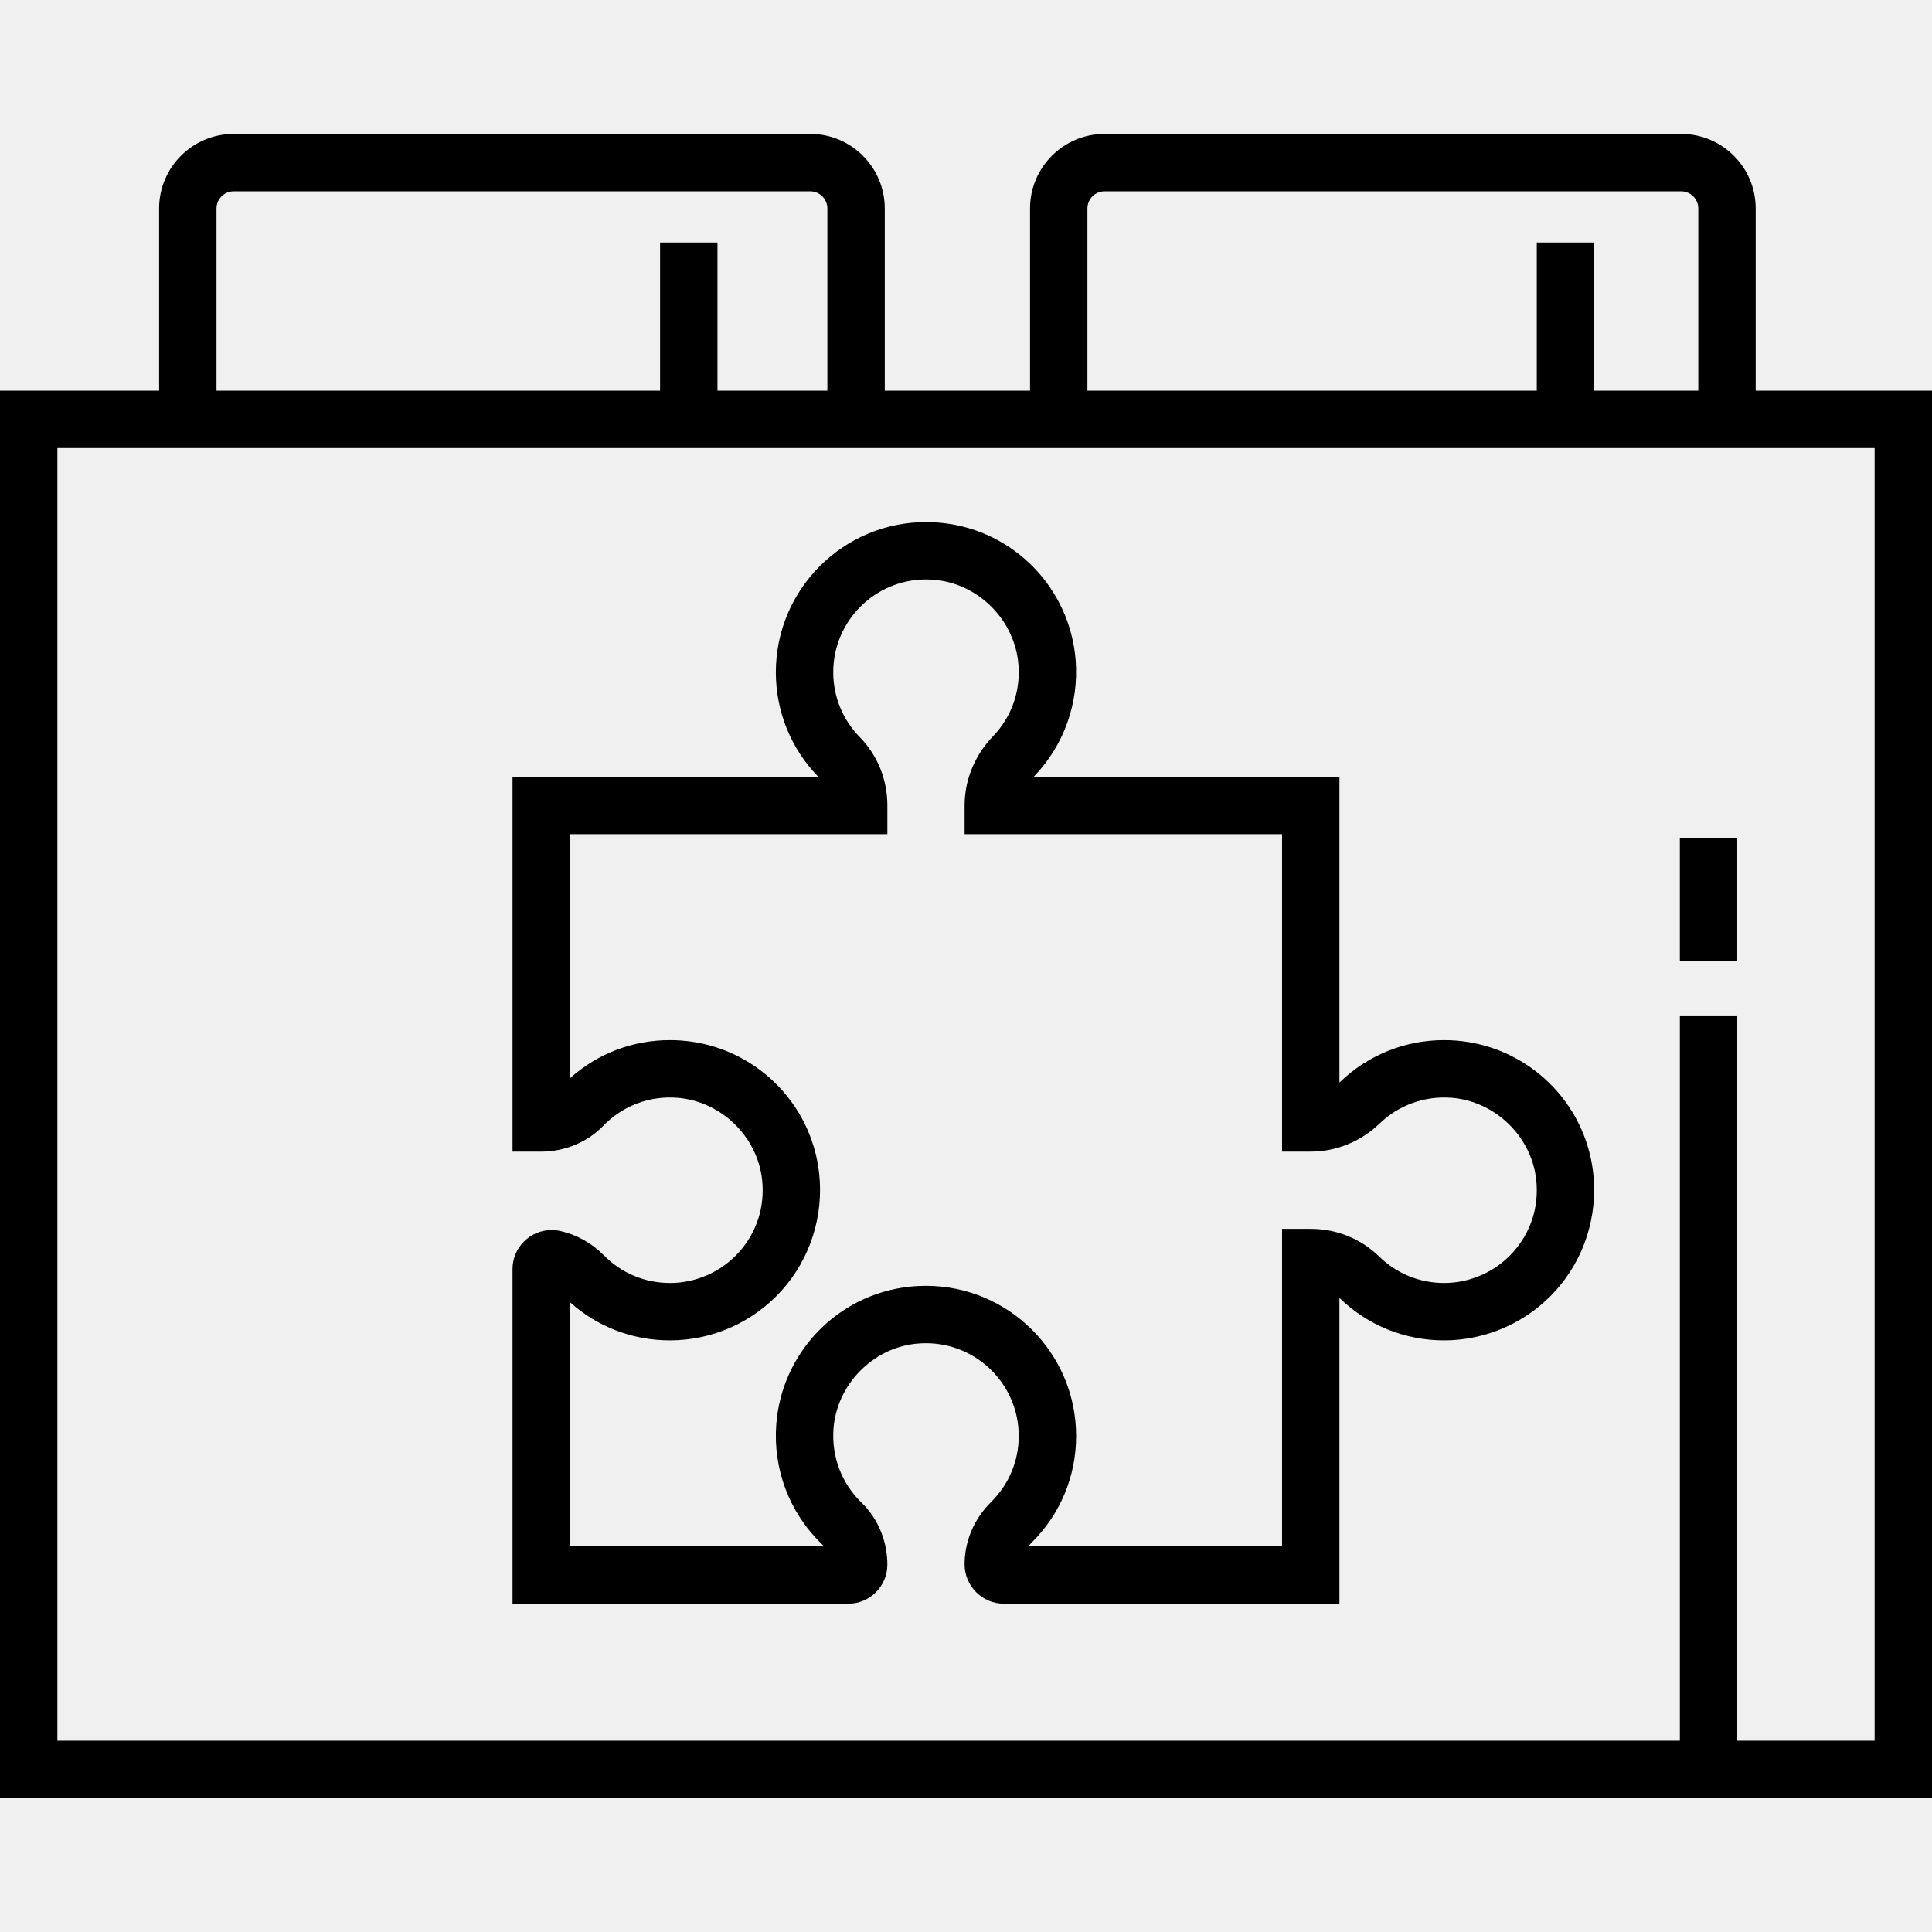
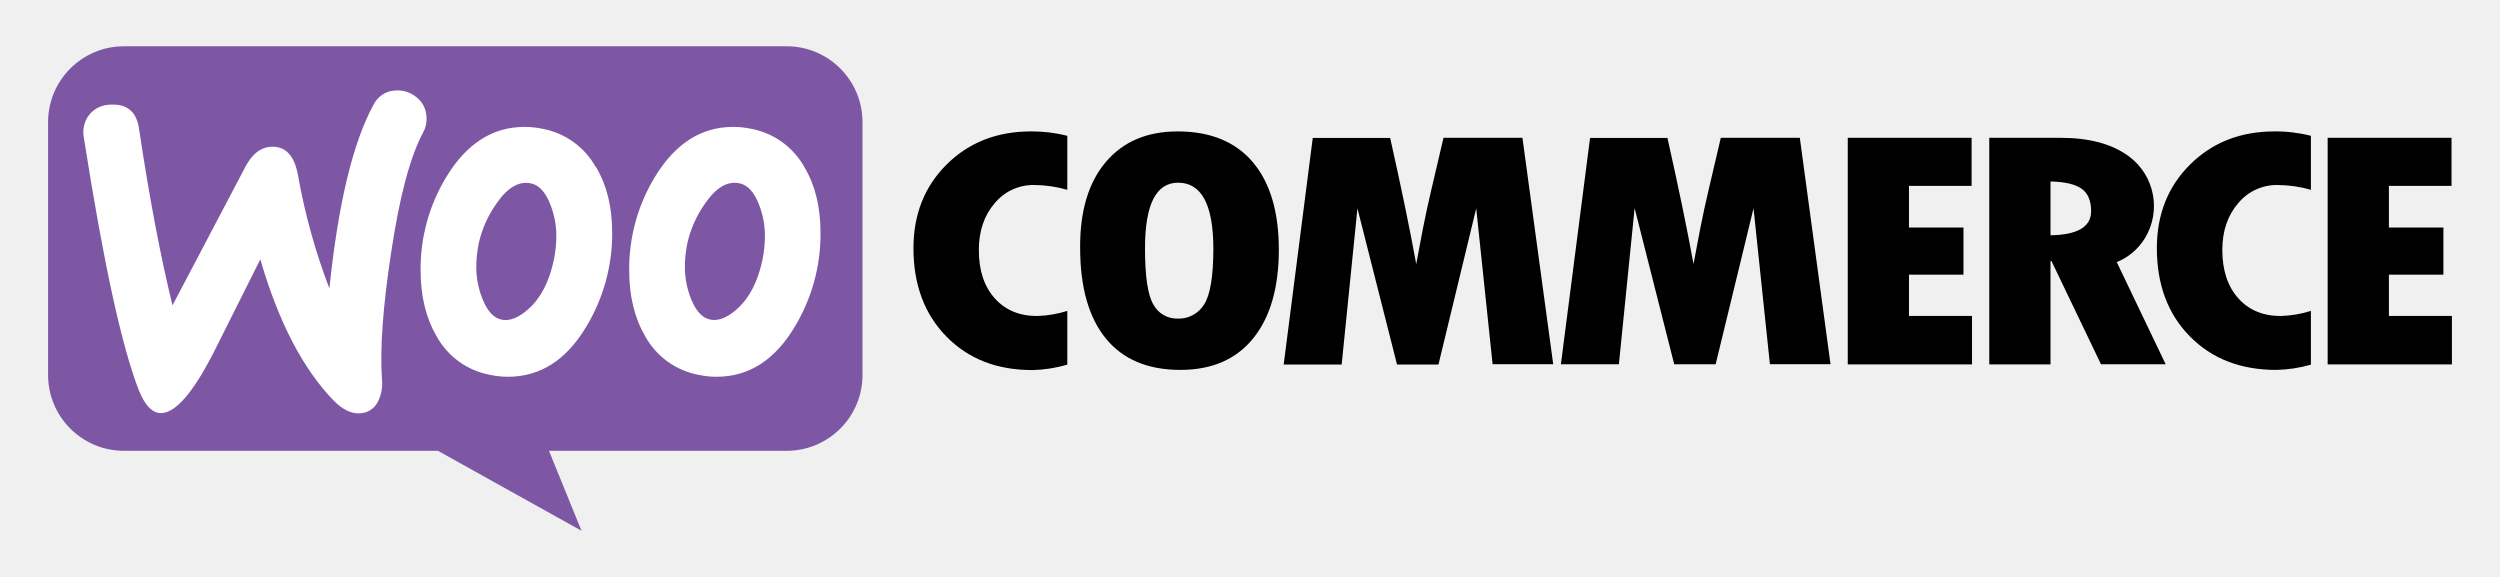
- <svg xmlns="http://www.w3.org/2000/svg" version="1.1" id="Layer_1" x="0px" y="0px" viewBox="0 0 512 512" style="enable-background:new 0 0 512 512;" xml:space="preserve">
-   <g>
-     <g>
-       <g>
-         <rect x="445.176" y="222.066" width="15.208" height="32.606" />
-         <path d="M465.275,103.536V55.237c0-10.89-8.859-19.75-19.749-19.75H292.721c-10.89,0-19.75,8.86-19.75,19.75v48.298h-38.498     V55.237c0-10.89-8.86-19.75-19.75-19.75H61.918c-10.891,0-19.75,8.86-19.75,19.75v48.298H0v372.977h512V103.536H465.275z      M288.178,55.237c0-2.505,2.038-4.542,4.542-4.542h152.805c2.504,0,4.541,2.038,4.541,4.542v48.298H422.47V64.268h-15.208v39.268     H288.178V55.237z M57.374,55.237c0-2.505,2.038-4.542,4.542-4.542h152.804c2.504,0,4.542,2.038,4.542,4.542v48.298h-29.126     V64.268h-15.208v39.268H57.374V55.237z M496.792,461.305h-36.404V269.298H445.18v192.007H15.208V118.743h26.959h192.305h38.498     h192.305h31.517V461.305z" />
-         <path d="M385.777,275.757c-1.028-0.078-2.067-0.118-3.092-0.118c-10.329,0-20.117,3.942-27.562,11.096     c-0.054,0.051-0.105,0.101-0.159,0.15v-81.028h-81.027c0.05-0.054,0.099-0.105,0.149-0.158     c7.838-8.156,11.84-19.33,10.978-30.656c-1.449-19.026-16.24-34.353-35.171-36.443c-1.494-0.164-3.008-0.248-4.5-0.248     c-21.939,0-39.787,17.848-39.787,39.788c0,10.414,3.994,20.254,11.25,27.719h-81.031v99.334h7.604     c6.248,0,12.237-2.492,16.431-6.835c5.122-5.303,12.213-8.006,19.621-7.435c11.548,0.878,21.213,10.196,22.481,21.673     c0.787,7.121-1.381,13.948-6.105,19.223c-4.661,5.204-11.337,8.189-18.317,8.189c-6.631,0-12.846-2.602-17.502-7.328     c-3.186-3.232-7.177-5.463-11.542-6.449c-0.757-0.172-1.534-0.259-2.307-0.259c-5.715,0-10.364,4.639-10.364,10.343v88.681     h88.991c5.703,0,10.343-4.639,10.343-10.342c0-6.248-2.492-12.238-6.836-16.432c-5.285-5.103-7.994-12.256-7.435-19.622     c0.879-11.548,10.197-21.212,21.675-22.48c0.943-0.105,1.895-0.157,2.831-0.157c13.553,0,24.58,11.027,24.58,24.58     c0,6.606-2.585,12.805-7.281,17.456c-4.555,4.514-7.065,10.396-7.065,16.565c0,5.753,4.68,10.433,10.434,10.433h88.9v-81.031     c7.465,7.255,17.304,11.25,27.719,11.25c11.299,0,22.105-4.83,29.646-13.251c7.537-8.415,11.142-19.728,9.893-31.037     C420.13,291.995,404.803,277.205,385.777,275.757z M401.001,331.817c-4.661,5.205-11.338,8.19-18.317,8.19     c-6.457,0-12.557-2.486-17.174-7c-4.843-4.737-11.287-7.344-18.148-7.344h-7.604v84.126h-67.227     c0.262-0.342,0.551-0.671,0.868-0.987c7.6-7.528,11.785-17.564,11.785-28.259c0-21.94-17.848-39.788-39.788-39.788     c-1.491,0-3.005,0.084-4.5,0.248c-18.931,2.093-33.722,17.419-35.17,36.442c-0.905,11.898,3.482,23.458,12.036,31.718     c0.202,0.195,0.391,0.404,0.569,0.625h-67.295v-64.691c7.3,6.542,16.618,10.117,26.507,10.117     c11.298,0,22.104-4.83,29.646-13.251c7.537-8.415,11.142-19.728,9.892-31.038c-2.092-18.93-17.419-33.72-36.444-35.168     c-1.027-0.078-2.068-0.118-3.092-0.118c-9.906,0-19.212,3.571-26.508,10.116v-64.689l84.126-0.005v-7.604     c0-6.856-2.608-13.299-7.344-18.144c-4.515-4.618-7.001-10.716-7.001-17.174c0-13.553,11.026-24.58,24.579-24.58     c0.936,0,1.888,0.053,2.831,0.157c11.478,1.267,20.796,10.932,21.675,22.481c0.541,7.117-1.867,13.851-6.78,18.964     c-4.831,5.026-7.491,11.525-7.491,18.3v7.604h84.126v84.126h7.604c6.775,0,13.273-2.66,18.301-7.491     c5.061-4.863,11.901-7.314,18.963-6.78c11.548,0.878,21.213,10.196,22.481,21.675     C407.893,319.717,405.725,326.542,401.001,331.817z" />
-       </g>
-     </g>
-   </g>
-   <g>
- </g>
-   <g>
- </g>
-   <g>
- </g>
-   <g>
- </g>
-   <g>
- </g>
-   <g>
- </g>
-   <g>
- </g>
-   <g>
- </g>
-   <g>
- </g>
-   <g>
- </g>
-   <g>
- </g>
-   <g>
- </g>
-   <g>
- </g>
-   <g>
- </g>
-   <g>
- </g>
+ <svg xmlns="http://www.w3.org/2000/svg" id="Layer_1" data-name="Layer 1" viewBox="0 0 780 180">
+   <defs>
+     <style>.cls-1{fill:#7d57a4;fill-rule:evenodd;}.cls-2{fill:#fff;}</style>
+   </defs>
+   <path class="cls-1" d="M38.66,14.44H245.44A23.66,23.66,0,0,1,269.1,38.11V117a23.65,23.65,0,0,1-23.66,23.65H171.28l10.15,24.95-44.8-24.95h-98A23.66,23.66,0,0,1,15,117V38.11A23.67,23.67,0,0,1,38.66,14.44Z" />
+   <path class="cls-2" d="M27.79,35.87a8.56,8.56,0,0,1,6.5-3.21q7.91-.55,9.08,7.46,4.88,32.49,10.45,55.16L76.58,52q3.09-5.86,7.81-6.2,6.84-.48,8.55,8.71A193.68,193.68,0,0,0,102.77,90q4.1-39.54,13.69-57.17a8,8,0,0,1,6.86-4.6,9.13,9.13,0,0,1,6.55,2.05,8,8,0,0,1,3.17,6,8.8,8.8,0,0,1-1,5q-6.08,11.28-10,37.51-3.87,25.32-2.86,39.61a12.63,12.63,0,0,1-1.21,6.8,6.53,6.53,0,0,1-5.53,3.75c-2.74.2-5.47-1.09-8.22-3.85q-14.48-14.85-23-44.19-10,20-15,29.92-9.15,17.6-15.68,18.05-4.24.3-7.22-7.12-8-20.37-17.16-78.82A8.88,8.88,0,0,1,27.79,35.87Z" />
+   <path class="cls-2" d="M251,52.19a24.1,24.1,0,0,0-16.6-12,27.76,27.76,0,0,0-5.64-.6q-14.92,0-24.38,15.53a55.18,55.18,0,0,0-8.07,29.25q0,12,5,20.57a24.05,24.05,0,0,0,16.61,12,26.93,26.93,0,0,0,5.63.61q15.07,0,24.37-15.53A55.88,55.88,0,0,0,256,72.6q0-12-5-20.41ZM237.9,81Q235.77,91.2,230,96.37q-4.57,4.11-8.38,3.35T215.51,93a26.82,26.82,0,0,1-1.83-9.45,37.16,37.16,0,0,1,.76-7.62,34.26,34.26,0,0,1,5.48-12.34q5.18-7.61,10.82-6.39,3.81.77,6.1,6.7a26.79,26.79,0,0,1,1.82,9.44A37.09,37.09,0,0,1,237.9,81Z" />
+   <path class="cls-2" d="M185.92,52.19a24.1,24.1,0,0,0-16.6-12,27.76,27.76,0,0,0-5.64-.6q-14.93,0-24.37,15.53a55.1,55.1,0,0,0-8.08,29.25q0,12,5,20.57a24,24,0,0,0,16.61,12,26.93,26.93,0,0,0,5.63.61q15.08,0,24.38-15.53A56,56,0,0,0,191,72.6q0-12-5-20.41ZM172.82,81q-2.13,10.22-7.92,15.39-4.58,4.11-8.38,3.35T150.43,93a26.82,26.82,0,0,1-1.83-9.45,37.16,37.16,0,0,1,.76-7.62,34.6,34.6,0,0,1,5.48-12.34Q160,56,165.66,57.22q3.81.77,6.09,6.7a26.81,26.81,0,0,1,1.83,9.44,37.09,37.09,0,0,1-.76,7.62Z" />
+   <path d="M295.37,51.3Q285,61.61,285,77.43,285,94.5,295.28,105t26.89,10.46A42.13,42.13,0,0,0,333,113.77V97a34.34,34.34,0,0,1-9.46,1.59q-8.25,0-13.2-5.54T305.4,78q0-8.83,4.91-14.56a15.63,15.63,0,0,1,12.36-5.72A38.19,38.19,0,0,1,333,59.22V42.37A44.41,44.41,0,0,0,321.66,41Q305.77,41,295.37,51.3ZM367.45,41Q353.08,41,345,50.56t-8,26.66q0,18.54,8,28.36t23.26,9.83q14.75,0,22.72-9.83T399,78q0-17.79-8.1-27.38T367.45,41Zm8.23,54a9.24,9.24,0,0,1-8.23,4.4,8.34,8.34,0,0,1-7.6-4.4q-2.61-4.38-2.61-17.53Q357.24,57,367.57,57q11,0,11,20.71Q378.54,90.57,375.68,95Zm74.69-52-3.72,15.88q-1.45,6.1-2.71,12.5l-2.08,11q-3-16.47-8.13-39.35H409.58l-9.07,70.7H418.6l4.92-48.72,12.35,48.72H448.8L460.58,65l5.11,48.62H484.6L475,43Zm86.52,0-3.72,15.88q-1.45,6.1-2.71,12.5l-2.08,11q-3-16.47-8.14-39.35H496.1L487,113.66h18.09L510,64.94l12.36,48.72h12.92L547.1,65l5.11,48.62h18.91L561.54,43ZM595.6,85.7h17V71h-17V58h19.54V43H576.5v70.7h38.77V98.57H595.6Zm73.47-11.15a19.27,19.27,0,0,0-4.86-25.77Q656.4,43,642.91,43H620.65v70.7h19.11V81.46h.31l15.44,32.2h20.18L660.43,81.78A18.42,18.42,0,0,0,669.07,74.55Zm-29.31-1.14V56.62q6.79.16,9.73,2.28t2.94,7Q652.43,73.2,639.76,73.41ZM683.34,51.3q-10.4,10.31-10.4,26.13,0,17.07,10.3,27.52t26.89,10.46A42.14,42.14,0,0,0,721,113.77V97a34.34,34.34,0,0,1-9.46,1.59q-8.26,0-13.21-5.54T693.36,78q0-8.83,4.92-14.56a15.63,15.63,0,0,1,12.36-5.72A38.24,38.24,0,0,1,721,59.22V42.37A44.41,44.41,0,0,0,709.63,41Q693.74,41,683.34,51.3Zm62,47.27V85.7h17V71h-17V58h19.54V43H726.23v70.7H765V98.57Z" />
</svg>
